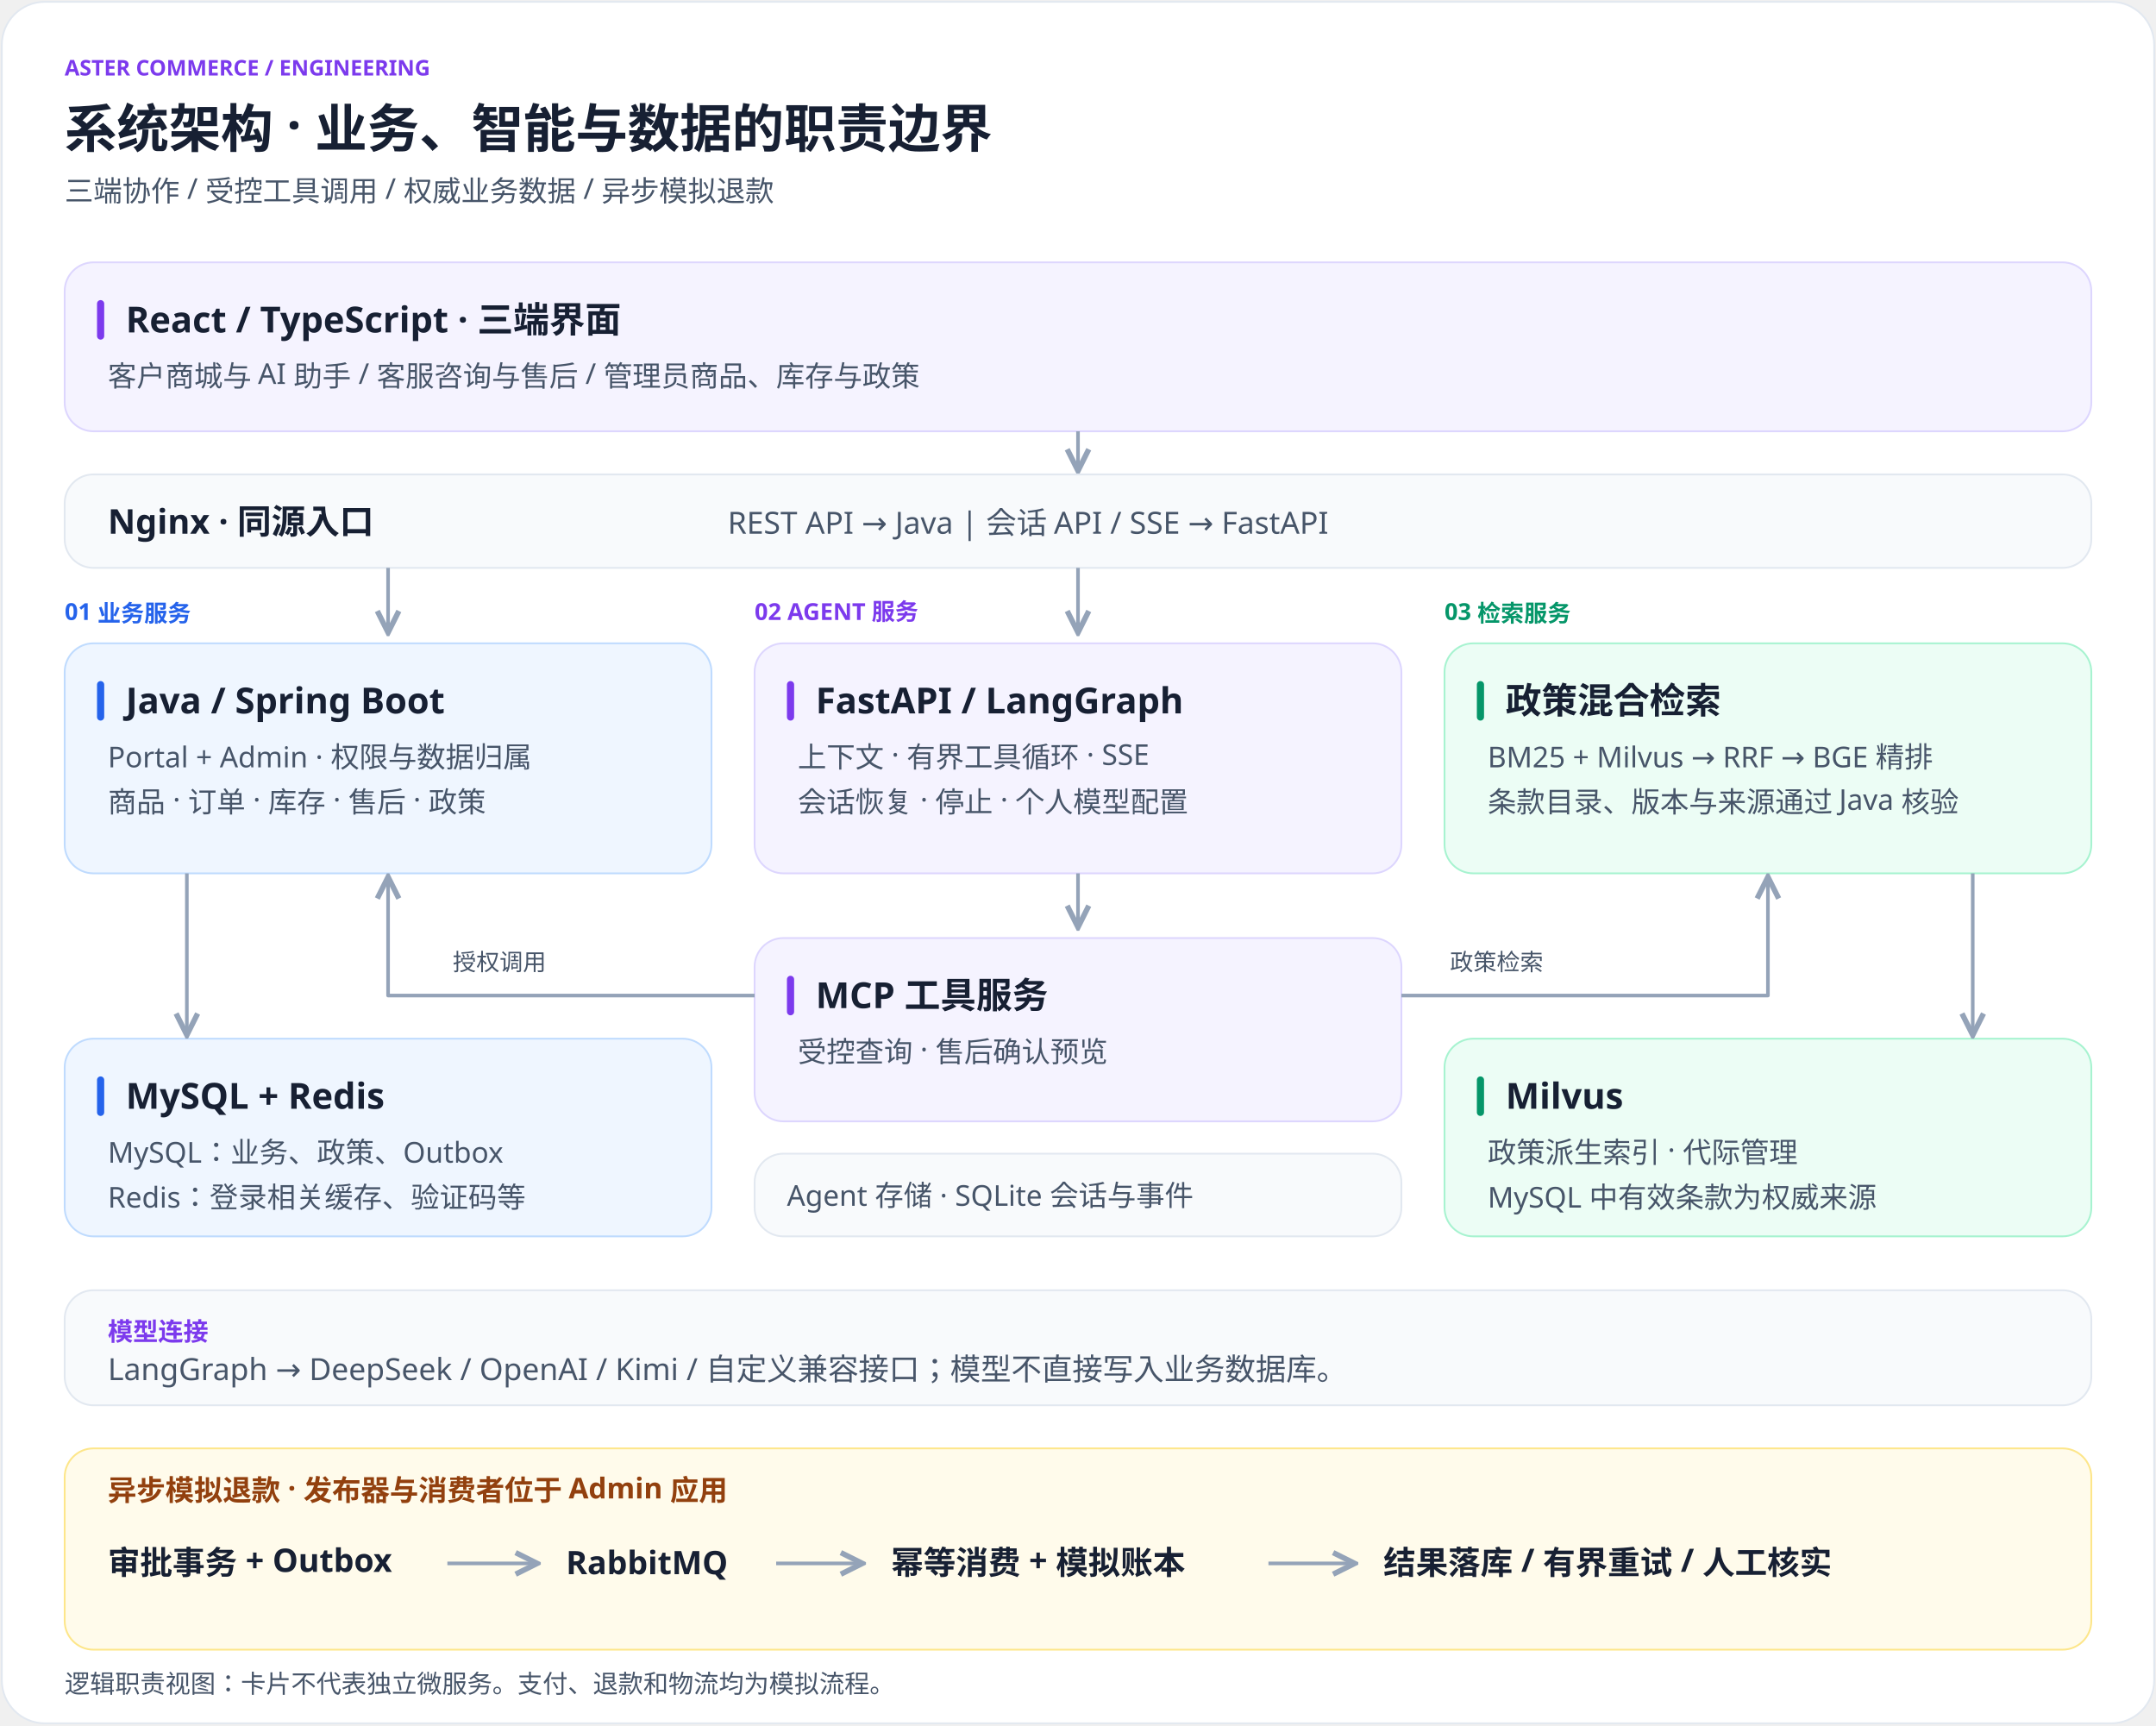
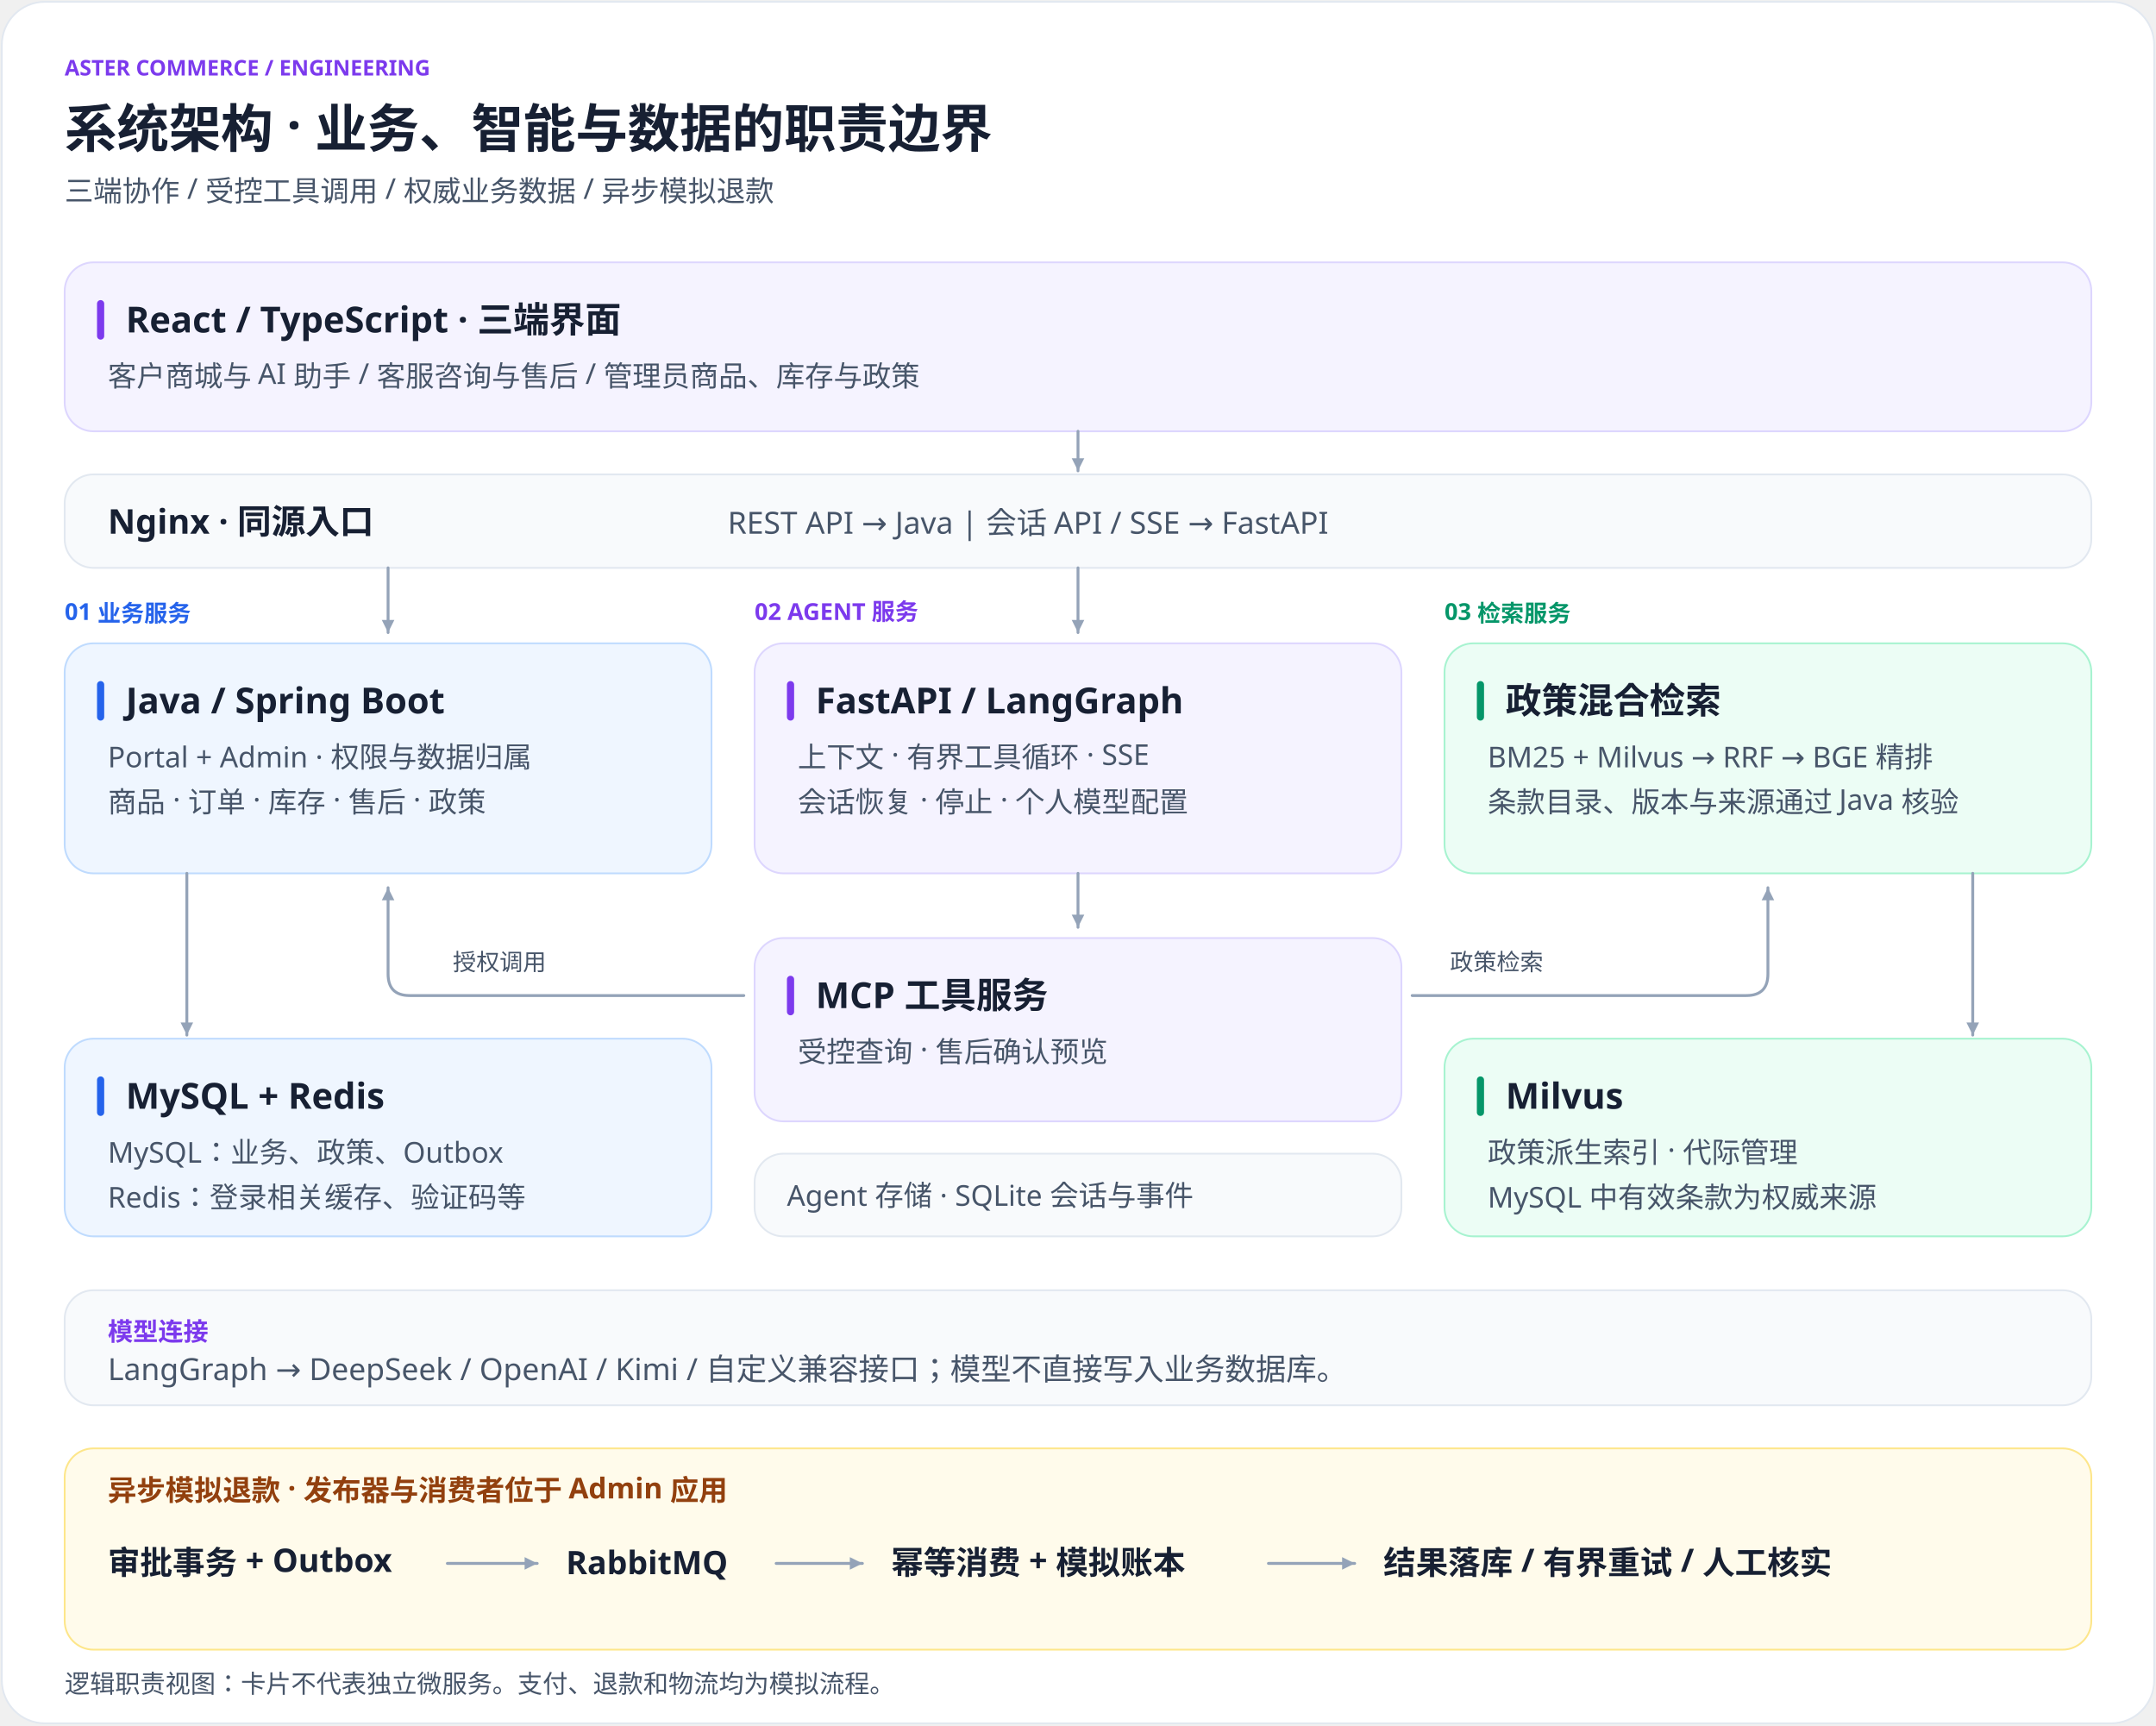
<svg xmlns="http://www.w3.org/2000/svg" width="1200" height="960" viewBox="0 0 1200 960" role="img" aria-labelledby="title desc">
  <defs>
-     <marker id="arrow" markerWidth="8" markerHeight="8" refX="7" refY="4" orient="auto">
-       <path d="M1 1 L7 4 L1 7" fill="none" stroke="#94a3b8" stroke-width="1.5" />
+     <marker id="arrow" markerUnits="userSpaceOnUse" markerWidth="9" markerHeight="9" refX="8" refY="4.5" orient="auto">
+       <path d="M1 1 L8 4.5 L1 8 Z" fill="#94a3b8" />
    </marker>
  </defs>
  <g font-family="Segoe UI, Microsoft YaHei, PingFang SC, sans-serif">
    <rect x="1" y="1" width="1198" height="958" rx="24" fill="#ffffff" stroke="#e2e8f0" />
    <text x="36" y="42" font-size="12" fill="#7c3aed" font-weight="700">ASTER COMMERCE  /  ENGINEERING</text>
    <text x="36" y="82" font-size="29" fill="#172033" font-weight="700">系统架构 · 业务、智能与数据的职责边界</text>
    <text x="36" y="112" font-size="16" fill="#475569" font-weight="400">三端协作 / 受控工具调用 / 权威业务数据 / 异步模拟退款</text>
    <rect x="36" y="146" width="1128" height="94" rx="16" fill="#f5f3ff" stroke="#ddd6fe" />
    <rect x="54" y="167" width="4" height="22" rx="2" fill="#7c3aed" />
    <text x="70" y="185" font-size="20" fill="#172033" font-weight="650">React / TypeScript · 三端界面</text>
    <text x="60" y="215" font-size="16" fill="#475569" font-weight="400">客户商城与 AI 助手    /    客服咨询与售后    /    管理员商品、库存与政策</text>
-     <path d="M600 240 V262" fill="none" stroke="#94a3b8" stroke-width="2" stroke-linejoin="round" marker-end="url(#arrow)" />
+     <path d="M600 240 V262" fill="none" stroke="#94a3b8" stroke-width="1.6" stroke-linecap="round" stroke-linejoin="round" marker-end="url(#arrow)" />
    <rect x="36" y="264" width="1128" height="52" rx="16" fill="#f8fafc" stroke="#e2e8f0" />
    <text x="60" y="297" font-size="19" fill="#172033" font-weight="650">Nginx · 同源入口</text>
    <text x="405" y="297" font-size="17" fill="#475569" font-weight="400">REST API → Java     |     会话 API / SSE → FastAPI</text>
-     <path d="M216 316 V352" fill="none" stroke="#94a3b8" stroke-width="2" stroke-linejoin="round" marker-end="url(#arrow)" />
-     <path d="M600 316 V352" fill="none" stroke="#94a3b8" stroke-width="2" stroke-linejoin="round" marker-end="url(#arrow)" />
+     <path d="M216 316 V352" fill="none" stroke="#94a3b8" stroke-width="1.6" stroke-linecap="round" stroke-linejoin="round" marker-end="url(#arrow)" />
+     <path d="M600 316 V352" fill="none" stroke="#94a3b8" stroke-width="1.6" stroke-linecap="round" stroke-linejoin="round" marker-end="url(#arrow)" />
    <text x="36" y="345" font-size="13" fill="#2563eb" font-weight="700">01  业务服务</text>
    <text x="420" y="345" font-size="13" fill="#7c3aed" font-weight="700">02  AGENT 服务</text>
    <text x="804" y="345" font-size="13" fill="#059669" font-weight="700">03  检索服务</text>
    <rect x="36" y="358" width="360" height="128" rx="16" fill="#eff6ff" stroke="#bfdbfe" />
    <rect x="54" y="379" width="4" height="22" rx="2" fill="#2563eb" />
    <text x="70" y="397" font-size="20" fill="#172033" font-weight="650">Java / Spring Boot</text>
    <text x="60" y="427" font-size="16" fill="#475569" font-weight="400">Portal + Admin · 权限与数据归属</text>
    <text x="60" y="452" font-size="16" fill="#475569" font-weight="400">商品 · 订单 · 库存 · 售后 · 政策</text>
    <rect x="420" y="358" width="360" height="128" rx="16" fill="#f5f3ff" stroke="#ddd6fe" />
    <rect x="438" y="379" width="4" height="22" rx="2" fill="#7c3aed" />
    <text x="454" y="397" font-size="20" fill="#172033" font-weight="650">FastAPI / LangGraph</text>
    <text x="444" y="427" font-size="16" fill="#475569" font-weight="400">上下文 · 有界工具循环 · SSE</text>
    <text x="444" y="452" font-size="16" fill="#475569" font-weight="400">会话恢复 · 停止 · 个人模型配置</text>
    <rect x="804" y="358" width="360" height="128" rx="16" fill="#ecfdf5" stroke="#a7f3d0" />
    <rect x="822" y="379" width="4" height="22" rx="2" fill="#059669" />
    <text x="838" y="397" font-size="20" fill="#172033" font-weight="650">政策混合检索</text>
    <text x="828" y="427" font-size="16" fill="#475569" font-weight="400">BM25 + Milvus → RRF → BGE 精排</text>
    <text x="828" y="452" font-size="16" fill="#475569" font-weight="400">条款目录、版本与来源通过 Java 核验</text>
-     <path d="M600 486 V516" fill="none" stroke="#94a3b8" stroke-width="2" stroke-linejoin="round" marker-end="url(#arrow)" />
+     <path d="M600 486 V516" fill="none" stroke="#94a3b8" stroke-width="1.6" stroke-linecap="round" stroke-linejoin="round" marker-end="url(#arrow)" />
    <rect x="420" y="522" width="360" height="102" rx="16" fill="#f5f3ff" stroke="#ddd6fe" />
    <rect x="438" y="543" width="4" height="22" rx="2" fill="#7c3aed" />
    <text x="454" y="561" font-size="20" fill="#172033" font-weight="650">MCP 工具服务</text>
    <text x="444" y="591" font-size="16" fill="#475569" font-weight="400">受控查询 · 售后确认预览</text>
-     <path d="M420 554 H216 V488" fill="none" stroke="#94a3b8" stroke-width="2" stroke-linejoin="round" marker-end="url(#arrow)" />
+     <path d="M414 554 H228 Q216 554 216 542 V494" fill="none" stroke="#94a3b8" stroke-width="1.6" stroke-linecap="round" stroke-linejoin="round" marker-end="url(#arrow)" />
    <text x="252" y="540" font-size="13" fill="#475569" font-weight="400">授权调用</text>
-     <path d="M780 554 H984 V488" fill="none" stroke="#94a3b8" stroke-width="2" stroke-linejoin="round" marker-end="url(#arrow)" />
+     <path d="M786 554 H972 Q984 554 984 542 V494" fill="none" stroke="#94a3b8" stroke-width="1.6" stroke-linecap="round" stroke-linejoin="round" marker-end="url(#arrow)" />
    <text x="807" y="540" font-size="13" fill="#475569" font-weight="400">政策检索</text>
    <rect x="36" y="578" width="360" height="110" rx="16" fill="#eff6ff" stroke="#bfdbfe" />
    <rect x="54" y="599" width="4" height="22" rx="2" fill="#2563eb" />
    <text x="70" y="617" font-size="20" fill="#172033" font-weight="650">MySQL + Redis</text>
    <text x="60" y="647" font-size="16" fill="#475569" font-weight="400">MySQL：业务、政策、Outbox</text>
    <text x="60" y="672" font-size="16" fill="#475569" font-weight="400">Redis：登录相关缓存、验证码等</text>
-     <path d="M104 486 V576" fill="none" stroke="#94a3b8" stroke-width="2" stroke-linejoin="round" marker-end="url(#arrow)" />
+     <path d="M104 486 V576" fill="none" stroke="#94a3b8" stroke-width="1.6" stroke-linecap="round" stroke-linejoin="round" marker-end="url(#arrow)" />
    <rect x="804" y="578" width="360" height="110" rx="16" fill="#ecfdf5" stroke="#a7f3d0" />
    <rect x="822" y="599" width="4" height="22" rx="2" fill="#059669" />
    <text x="838" y="617" font-size="20" fill="#172033" font-weight="650">Milvus</text>
    <text x="828" y="647" font-size="16" fill="#475569" font-weight="400">政策派生索引 · 代际管理</text>
    <text x="828" y="672" font-size="16" fill="#475569" font-weight="400">MySQL 中有效条款为权威来源</text>
-     <path d="M1098 486 V576" fill="none" stroke="#94a3b8" stroke-width="2" stroke-linejoin="round" marker-end="url(#arrow)" />
+     <path d="M1098 486 V576" fill="none" stroke="#94a3b8" stroke-width="1.6" stroke-linecap="round" stroke-linejoin="round" marker-end="url(#arrow)" />
    <rect x="420" y="642" width="360" height="46" rx="16" fill="#f8fafc" stroke="#e2e8f0" />
    <text x="438" y="671" font-size="16" fill="#475569" font-weight="400">Agent 存储 · SQLite 会话与事件</text>
    <rect x="36" y="718" width="1128" height="64" rx="16" fill="#f8fafc" stroke="#e2e8f0" />
    <text x="60" y="746" font-size="14" fill="#7c3aed" font-weight="650">模型连接</text>
    <text x="60" y="768" font-size="17" fill="#475569" font-weight="400">LangGraph → DeepSeek / OpenAI / Kimi / 自定义兼容接口；模型不直接写入业务数据库。</text>
    <rect x="36" y="806" width="1128" height="112" rx="16" fill="#fffbeb" stroke="#fde68a" />
    <text x="60" y="835" font-size="16" fill="#92400e" font-weight="650">异步模拟退款 · 发布器与消费者位于 Admin 应用</text>
    <text x="60" y="876" font-size="18" fill="#172033" font-weight="600">审批事务 + Outbox</text>
-     <path d="M249 870 H299" fill="none" stroke="#94a3b8" stroke-width="2" stroke-linejoin="round" marker-end="url(#arrow)" />
+     <path d="M249 870 H299" fill="none" stroke="#94a3b8" stroke-width="1.6" stroke-linecap="round" stroke-linejoin="round" marker-end="url(#arrow)" />
    <text x="315" y="876" font-size="18" fill="#172033" font-weight="600">RabbitMQ</text>
-     <path d="M432 870 H480" fill="none" stroke="#94a3b8" stroke-width="2" stroke-linejoin="round" marker-end="url(#arrow)" />
+     <path d="M432 870 H480" fill="none" stroke="#94a3b8" stroke-width="1.6" stroke-linecap="round" stroke-linejoin="round" marker-end="url(#arrow)" />
    <text x="496" y="876" font-size="18" fill="#172033" font-weight="600">幂等消费 + 模拟账本</text>
-     <path d="M706 870 H754" fill="none" stroke="#94a3b8" stroke-width="2" stroke-linejoin="round" marker-end="url(#arrow)" />
+     <path d="M706 870 H754" fill="none" stroke="#94a3b8" stroke-width="1.6" stroke-linecap="round" stroke-linejoin="round" marker-end="url(#arrow)" />
    <text x="770" y="876" font-size="18" fill="#172033" font-weight="600">结果落库 / 有界重试 / 人工核实</text>
    <text x="36" y="942" font-size="14" fill="#475569" font-weight="400">逻辑职责视图：卡片不代表独立微服务。支付、退款和物流均为模拟流程。</text>
  </g>
</svg>
